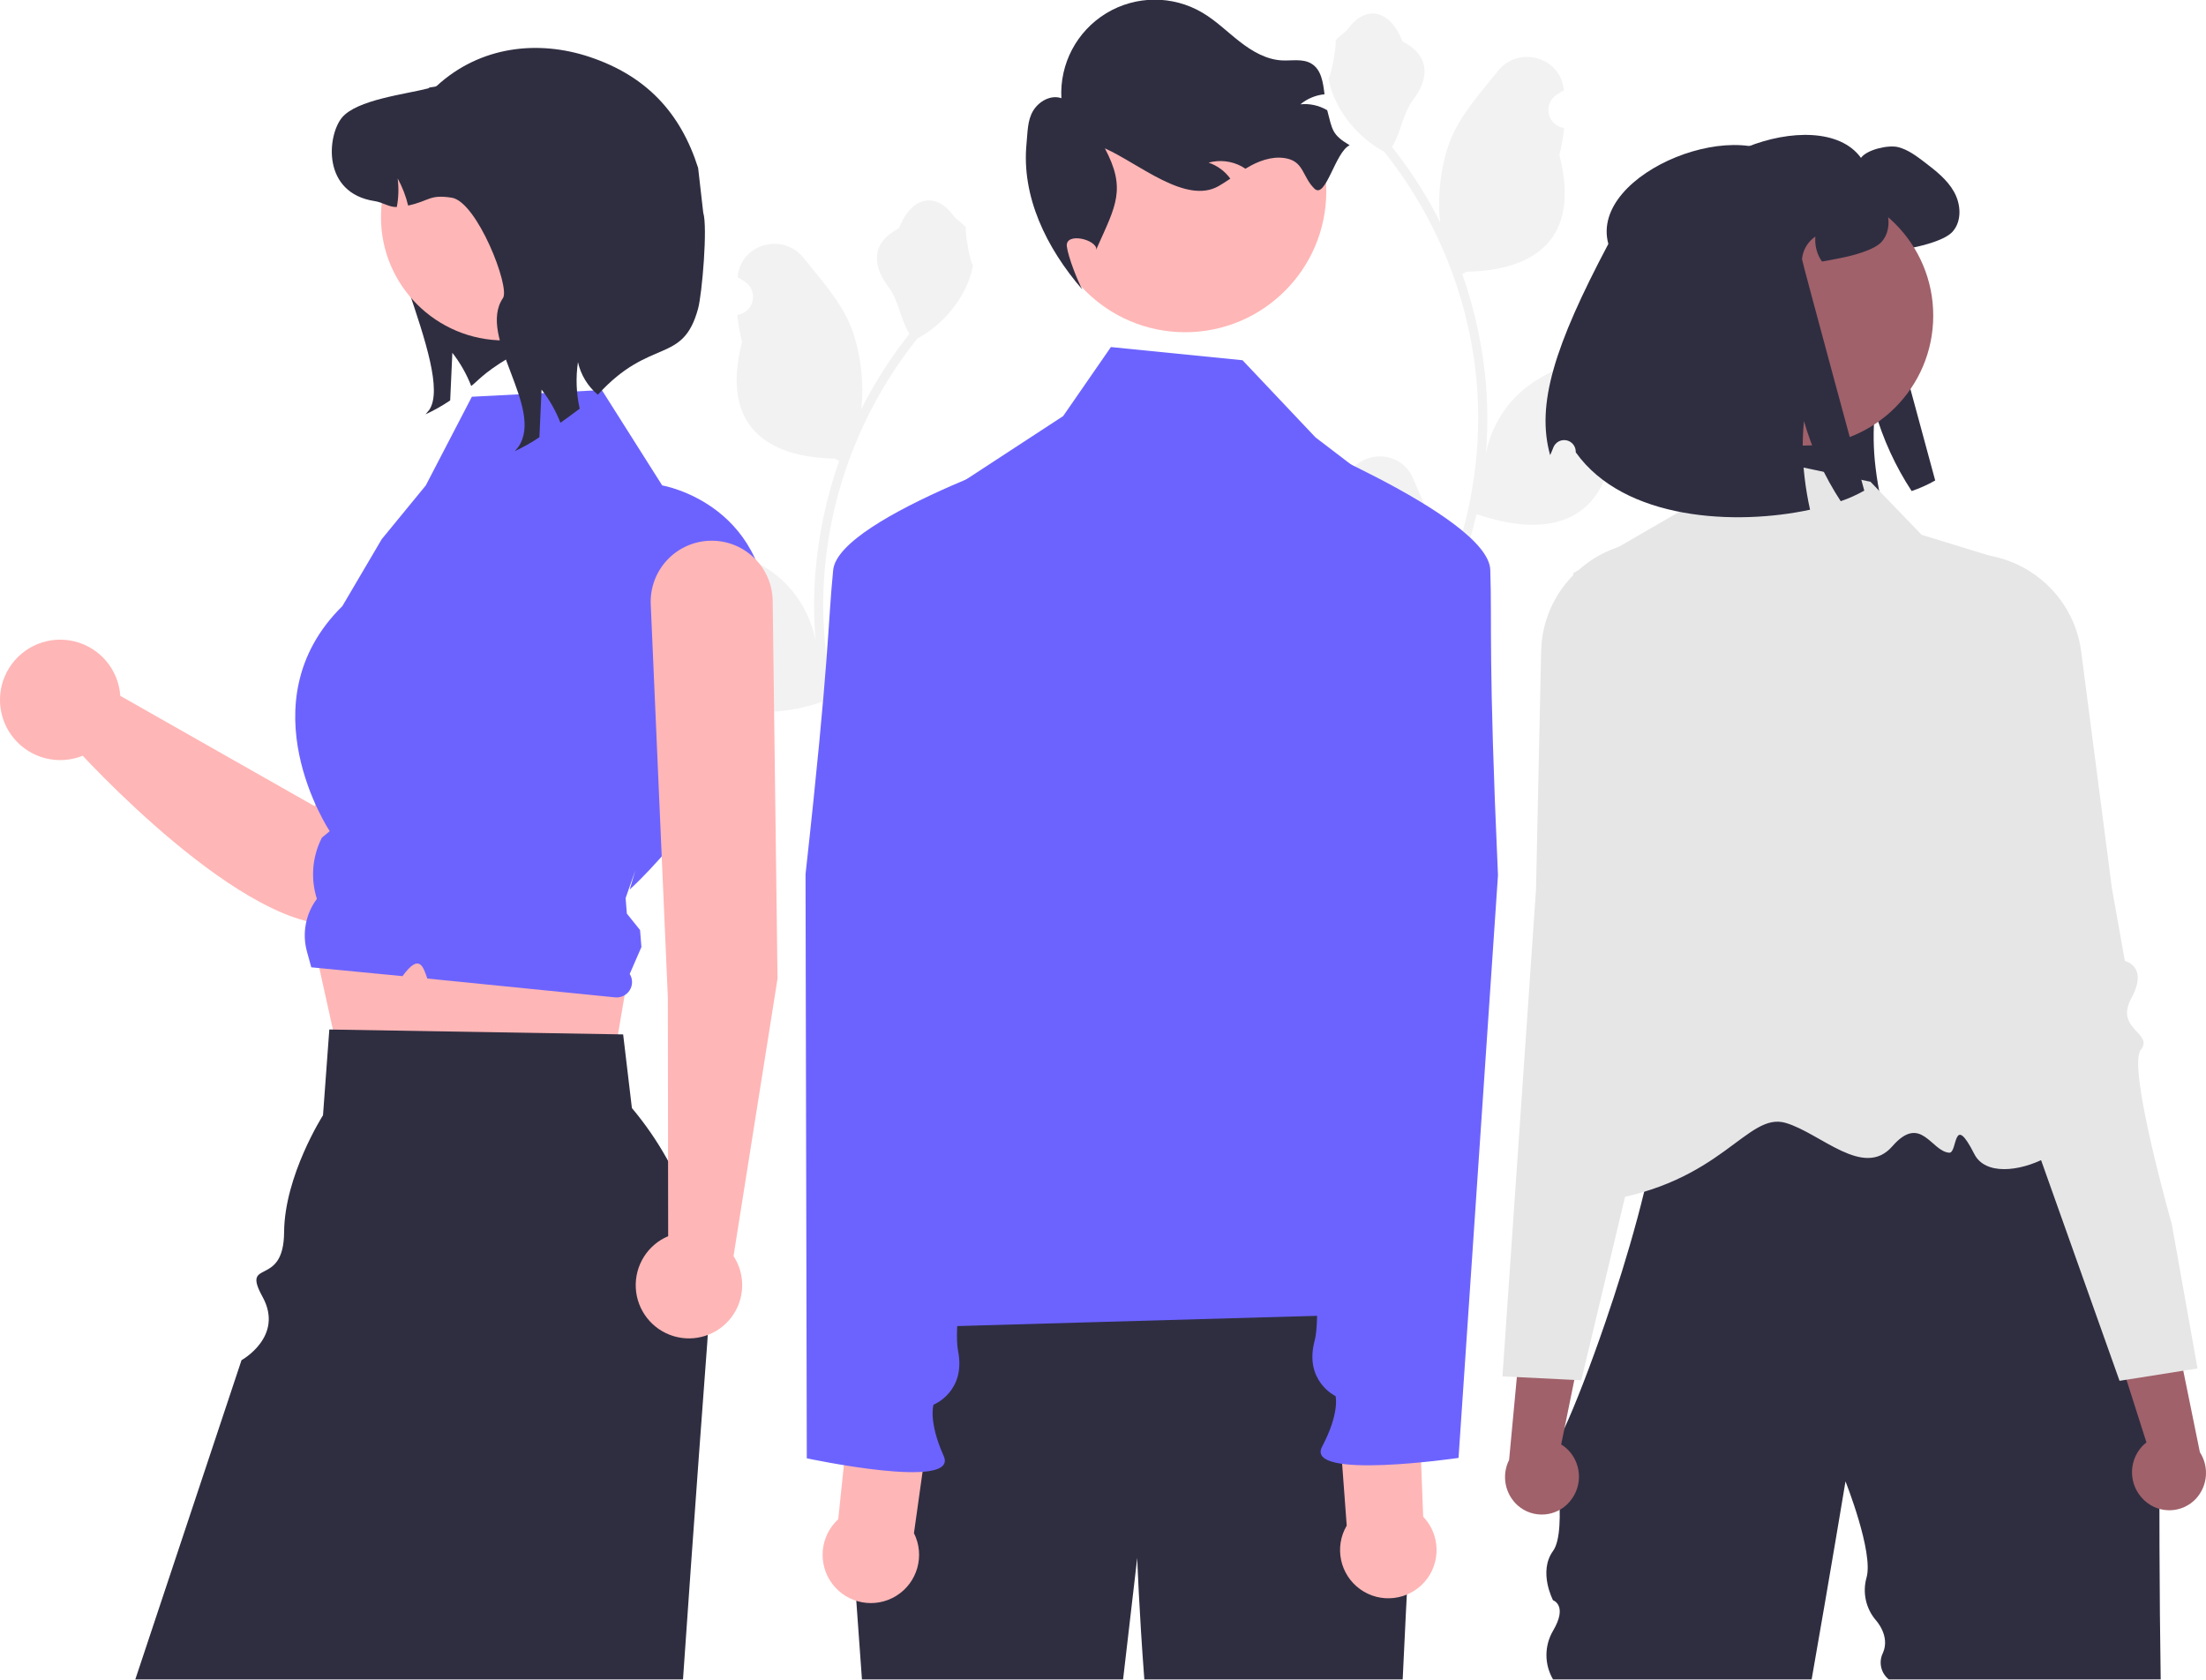
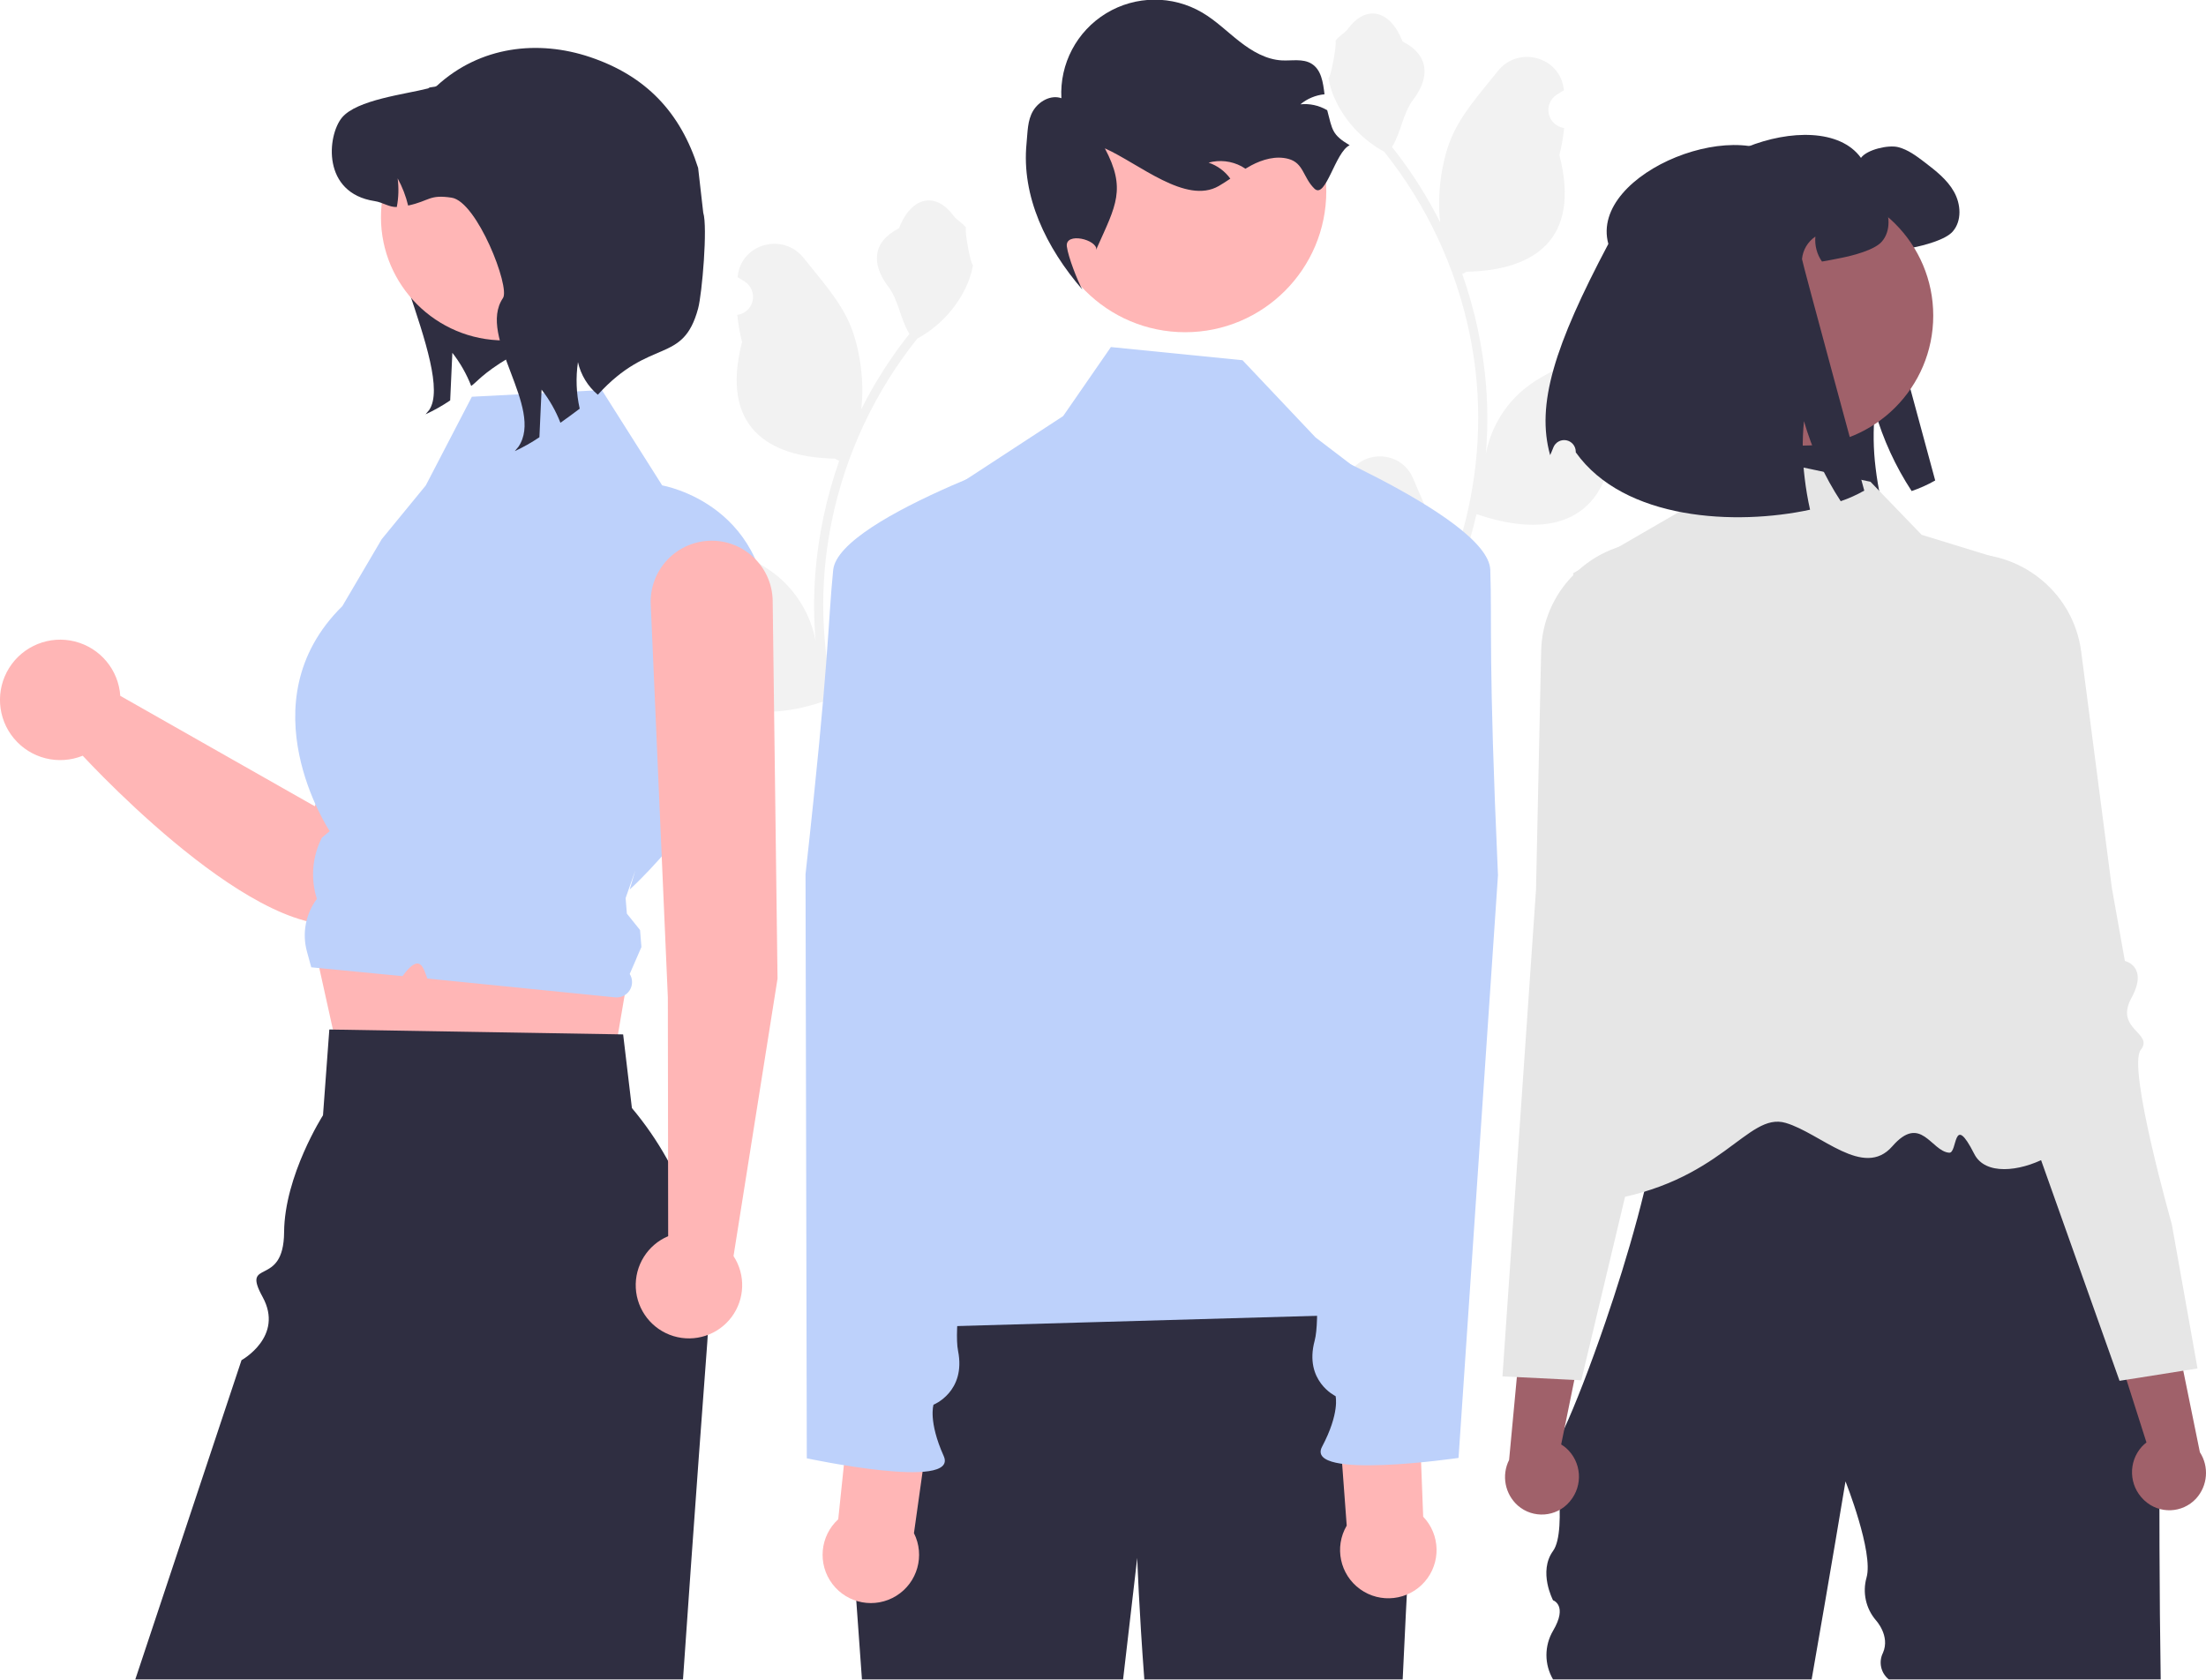
- <svg xmlns="http://www.w3.org/2000/svg" id="e33dabfc-d315-4892-8baf-51dedceacbe7" data-name="Layer 1" width="838" height="638.004" viewBox="0 0 838 638.004" class="injected-svg ClassicGrid__ImageFile-sc-td9pmq-4 fNAcXv grid_media">
+ <svg xmlns="http://www.w3.org/2000/svg" data-name="Layer 1" width="838" height="638.004" viewBox="0 0 838 638.004">
  <path d="M689.135,323.255a5.09,5.09,0,0,0,3.689-8.823c-.128-.51-.22-.876-.349-1.387q.069-.167.139-.333c4.686-11.174,20.569-11.097,25.215.094,4.124,9.933,9.375,19.882,10.668,30.384a40.44,40.44,0,0,1-.71,13.908,162.132,162.132,0,0,0,14.748-67.338,156.487,156.487,0,0,0-.971-17.458q-.804-7.128-2.231-14.154a164.01,164.01,0,0,0-32.525-69.512,43.648,43.648,0,0,1-18.153-18.834,33.294,33.294,0,0,1-3.028-9.098c.884.116,3.332-13.343,2.666-14.169,1.232-1.869,3.436-2.798,4.781-4.621,6.69-9.07,15.906-7.486,20.717,4.839,10.278,5.187,10.378,13.79,4.071,22.065-4.012,5.264-4.564,12.387-8.084,18.023.362.464.739.913,1.101,1.376a165.069,165.069,0,0,1,17.229,27.295c-1.369-10.691.652-23.571,4.097-31.873,3.921-9.46,11.271-17.427,17.744-25.605,7.774-9.823,23.717-5.536,25.086,6.916q.02.181.039.362-1.442.814-2.823,1.727a6.905,6.905,0,0,0,2.784,12.565l.141.022a68.701,68.701,0,0,1-1.811,10.272c8.303,32.111-9.623,43.807-35.219,44.332-.565.29-1.116.579-1.681.855a168.487,168.487,0,0,1,9.069,42.681,159.804,159.804,0,0,1-.116,25.802l.043-.304a42.227,42.227,0,0,1,14.415-24.383c11.093-9.113,26.766-12.468,38.734-19.793,5.761-3.526,13.143,1.031,12.138,7.71q-.024.16-.049.32a46.377,46.377,0,0,0-5.201,2.506q-1.442.814-2.823,1.727a6.905,6.905,0,0,0,2.784,12.565l.141.022c.101.014.188.029.29.044a68.76,68.76,0,0,1-12.648,19.805c-5.192,28.032-27.491,30.691-51.344,22.528h-.015a168.437,168.437,0,0,1-11.315,33.032H690.148c-.145-.449-.275-.913-.406-1.362a45.926,45.926,0,0,0,11.185-.666c-2.999-3.68-5.998-7.389-8.997-11.069a2.511,2.511,0,0,1-.188-.217c-1.521-1.883-3.057-3.752-4.578-5.636l-.001-.002a67.271,67.271,0,0,1,1.971-17.137Z" transform="translate(-181 -130.9981)" fill="#f2f2f2" />
  <path d="M818.913,219.81c-7.516-27.402,53.102-50.899,69.021-28.832,2.213-3.137,10.394-5.043,14.147-4.08s6.91,3.368,9.989,5.697c4.234,3.253,8.623,6.621,11.221,11.298,2.618,4.658,3.022,11.009-.5,15.051-2.791,3.214-11.029,5.293-15.225,6.14-2.926.597-5.389,1.078-7.506,1.424a14.352,14.352,0,0,1-2.502-9.489,11.648,11.648,0,0,0-5.081,8.546c-.058.712,23.655,87.96,23.655,87.96a51.72,51.72,0,0,1-8.95,4.023,112.545,112.545,0,0,1-13.954-30.411,97.453,97.453,0,0,0,.269,21.653,119.144,119.144,0,0,0,2.04,11.991c-28.178,6.082-70.56,4.081-88.999-21.788q-.005-.161-.009-.321a4.402,4.402,0,0,0-8.503-1.535c-.447,1.141-.859,2.129-1.226,2.915C791.428,280.843,798.376,258.613,818.913,219.81Z" transform="translate(-181 -130.9981)" fill="#2f2e41" />
  <path d="M770.963,679.207v.897A3.809,3.809,0,0,1,770.963,679.207Z" transform="translate(-181 -130.9981)" fill="#2f2e41" />
  <path d="M798.558,524.133a15.324,15.324,0,0,1,2.183-.424Q799.472,523.915,798.558,524.133Z" transform="translate(-181 -130.9981)" fill="#2f2e41" />
  <path d="M797.919,524.295c.194-.054.409-.109.639-.163C798.344,524.188,798.138,524.229,797.919,524.295Z" transform="translate(-181 -130.9981)" fill="#2f2e41" />
  <path d="M1001.79,768.998H898.504a8.213,8.213,0,0,1-2.211-10.115c2.822-6.471-2.708-12.384-2.708-12.384a17.567,17.567,0,0,1-3.54-16.191c2.737-9.558-7.988-36.535-7.988-36.535s-5.781,34.834-12.865,75.225H770.963a18.259,18.259,0,0,1,0-18.489c5.724-9.706,0-11.568,0-11.568s-5.724-10.862,0-18.748,0-40.088,0-40.088c.216,1.424,1.847-1.165,4.358-6.592,3.823-8.258,9.664-23.108,15.566-40.348,4.219-12.305,8.473-25.843,12.028-39.08h.009q1.398-5.216,2.649-10.337c1.631-6.696,3.029-13.202,4.09-19.311,2.304-13.159,3.063-24.463,1.294-31.814-1.467-6.118-4.677-9.492-10.216-8.914,2.968-.492,7.317-.958,12.676-1.398.966-.078,1.967-.155,3.003-.242,39.968-3.02,125.721-4.754,125.721-4.754L968.406,564.35l33.264,59.582S1000.764,703.86,1001.79,768.998Z" transform="translate(-181 -130.9981)" fill="#2f2e41" />
  <path d="M891.547,314.02,831.033,301.183l-12.015,24.185L778.556,348.794s26.082,106.641,25.933,121.64c-.378,38.079-61.306,123.44-15.285,116.874s55.369-34.073,70.143-29.724c13.324,3.923,29.594,21.372,40.486,8.892s14.728,1.931,21.616,2.429c3.273.237,1.302-15.759,9.537.497s51.904-5.626,37.104-20.427c-24.65-24.65-29.66-206.361-29.66-206.361l-27.441-8.443Z" transform="translate(-181 -130.9981)" fill="#e6e6e6" />
  <path d="M777.411,701.296a14.526,14.526,0,0,0-1.496-20.205,13.936,13.936,0,0,0-1.866-1.351l10.118-49.656-23.39-13.999-6.506,69.522a14.486,14.486,0,0,0,3.339,17.367,13.863,13.863,0,0,0,19.556-1.386Q777.29,701.443,777.411,701.296Z" transform="translate(-181 -130.9981)" fill="#a0616a" />
  <path d="M850.037,439.552c-.147-1.596-2.183-2.321-5.005-3.322a30.95,30.95,0,0,1-7.999-3.788c-6.247-4.513-3.788-9.233-.388-15.756.664-1.268,1.355-2.589,2.002-3.961,1.924-4.064-1.139-20.83-9.121-49.84-2.459-8.931-2.451-15.238-4.15-19.423-1.691-4.185-5.082-6.247-14.324-6.679a42.251,42.251,0,0,0-30.416,10.812c-.224.198-.457.414-.682.621q-.634.595-1.243,1.217a42.22,42.22,0,0,0-12.27,29.027l-.043,1.855-1.907,88.634-5.358,77.78-7.386,107.143,5.471.268L779.048,655.228l2.649.129,6.282-26.352,7.559-31.711,2.778-11.649,8.62-36.137,4.021-16.886,2.459-10.311L814.417,518.1l4.884-20.467c.112-.431,11.347-44.757,24.299-52.169C848.432,442.702,850.175,441.097,850.037,439.552Z" transform="translate(-181 -130.9981)" fill="#e6e6e6" />
  <path d="M995.355,700.768a14.526,14.526,0,0,1-.683-20.249,13.934,13.934,0,0,1,1.71-1.544L980.99,630.692l21.752-16.43,13.935,68.421a14.486,14.486,0,0,1-1.454,17.625,13.863,13.863,0,0,1-19.592.723Q995.491,700.901,995.355,700.768Z" transform="translate(-181 -130.9981)" fill="#a0616a" />
  <path d="M1005.996,596S989.031,536.312,994.205,529.85s-10.106-7.723-3.522-19.757-2.504-14.047-2.504-14.047l-4.932-27.669-8.817-67.961-.267-2.021-2.564-19.772a42.341,42.341,0,0,0-16.696-28.617c-.233-.178-.471-.35-.709-.521q-1.628-1.172-3.327-2.172a42.263,42.263,0,0,0-28.106-5.339c-18.286,2.848-12.595,9.667-15.56,27.935-4.819,29.703-6.07,46.697-3.72,50.536.792,1.293,1.624,2.53,2.417,3.717,4.083,6.129,7.034,10.551,1.305,15.718a31.251,31.251,0,0,1-7.544,4.616c-2.693,1.304-4.643,2.24-4.616,3.843.03,1.553,1.934,2.955,7.031,5.179,6.177,2.703,12.811,12.923,18.245,23.363a257.88,257.88,0,0,1,11.518,25.899L978.54,634.137l7.618,21.422,2.628-.416,21.58-3.421,5.412-.857Z" transform="translate(-181 -130.9981)" fill="#e6e6e6" />
  <circle cx="685.016" cy="119.908" r="49.37" fill="#a0616a" />
  <path d="M791.967,223.66c-7.516-27.402,53.102-50.899,69.021-28.832,2.213-3.137,10.394-5.043,14.147-4.08s6.91,3.368,9.989,5.697c4.234,3.253,8.623,6.621,11.221,11.298,2.618,4.658,3.022,11.009-.5,15.051-2.791,3.214-11.029,5.293-15.225,6.14-2.926.597-5.389,1.078-7.506,1.424a14.352,14.352,0,0,1-2.502-9.489,11.648,11.648,0,0,0-5.081,8.546c-.058.712,23.655,87.96,23.655,87.96a51.72,51.72,0,0,1-8.95,4.023,112.545,112.545,0,0,1-13.954-30.411,97.453,97.453,0,0,0,.269,21.653,119.142,119.142,0,0,0,2.04,11.991c-28.178,6.082-70.56,4.081-88.999-21.788q-.005-.161-.009-.321a4.402,4.402,0,0,0-8.503-1.535c-.447,1.141-.859,2.129-1.226,2.915C764.482,284.693,771.43,262.462,791.967,223.66Z" transform="translate(-181 -130.9981)" fill="#2f2e41" />
  <path d="M810.435,197.849" transform="translate(-181 -130.9981)" fill="#2f2e41" />
  <path d="M547.121,394.255a5.09,5.09,0,0,1-3.689-8.823c.128-.51.22-.876.349-1.387q-.069-.167-.139-.333c-4.686-11.174-20.569-11.097-25.215.094-4.124,9.933-9.375,19.882-10.668,30.384a40.44,40.44,0,0,0,.71,13.908A162.132,162.132,0,0,1,493.721,360.76a156.49,156.49,0,0,1,.971-17.458q.804-7.128,2.231-14.154a164.01,164.01,0,0,1,32.525-69.512,43.648,43.648,0,0,0,18.153-18.834,33.295,33.295,0,0,0,3.028-9.098c-.884.116-3.332-13.343-2.666-14.169-1.232-1.869-3.436-2.798-4.781-4.621-6.69-9.07-15.906-7.486-20.717,4.839-10.278,5.187-10.378,13.79-4.071,22.065,4.012,5.264,4.564,12.387,8.084,18.023-.362.464-.739.913-1.101,1.376a165.069,165.069,0,0,0-17.229,27.295c1.369-10.691-.652-23.571-4.097-31.873-3.921-9.46-11.271-17.427-17.744-25.605-7.774-9.823-23.717-5.536-25.086,6.916q-.02.181-.039.362,1.442.814,2.823,1.727a6.905,6.905,0,0,1-2.784,12.565l-.141.022a68.7,68.7,0,0,0,1.811,10.272c-8.303,32.111,9.623,43.807,35.219,44.332.565.29,1.116.579,1.681.855a168.487,168.487,0,0,0-9.069,42.681,159.804,159.804,0,0,0,.116,25.802l-.043-.304A42.227,42.227,0,0,0,476.379,349.88c-11.093-9.113-26.766-12.468-38.734-19.793-5.761-3.526-13.143,1.031-12.138,7.71q.024.16.049.32a46.378,46.378,0,0,1,5.201,2.506q1.442.814,2.823,1.727a6.905,6.905,0,0,1-2.784,12.565l-.141.022c-.101.014-.188.029-.29.044A68.76,68.76,0,0,0,443.014,374.784c5.192,28.032,27.491,30.691,51.344,22.528h.015a168.437,168.437,0,0,0,11.315,33.032H546.108c.145-.449.275-.913.406-1.362a45.926,45.926,0,0,1-11.185-.666c2.999-3.68,5.998-7.389,8.997-11.069a2.513,2.513,0,0,0,.188-.217c1.521-1.883,3.057-3.752,4.578-5.636l.001-.002a67.271,67.271,0,0,0-1.971-17.137Z" transform="translate(-181 -130.9981)" fill="#f2f2f2" />
  <path d="M358.516,190.979c-.917,2.138-29.204,1.909-30.5,3.812-9.989,14.697,26.018,77.23,16.03,91.946l-1.392,1.658a65.757,65.757,0,0,0,9.36-5.28c.267-6.024.534-12.066.82-18.09a49.721,49.721,0,0,1,7.167,12.6c2.326-1.639,4.233-4.678,14.201-10.656A62.515,62.515,0,0,1,388.017,255.598Z" transform="translate(-181 -130.9981)" fill="#2f2e41" />
  <path d="M379.057,311.43a23.428,23.428,0,0,0-35.493,13.858L300.578,437.291,226.69,395.343a22.875,22.875,0,1,0-14.272,22.752c15.56,16.607,83.019,84.696,110.946,58.092,23.474-22.362,57.351-109.029,65.505-138.957A23.43,23.43,0,0,0,379.057,311.43Z" transform="translate(-181 -130.9981)" fill="#ffb6b6" />
  <polygon points="117.341 349.883 130.906 411.195 230.098 420.167 239.214 366.781 117.341 349.883" fill="#ffb6b6" />
  <path d="M449.858,638.108c-.045.879-.1,1.749-.163,2.628-.951,12.704-2.039,27.356-3.217,43.413-1.858,25.48-3.933,54.495-6.026,84.85H232.397l40.35-121.282s16.293-8.97,7.998-24.039,8.026-3.061,8.178-24.581,14.777-44.415,14.777-44.415l2.401-32.584,1.368.027,108.273,1.803,1.975.036,3.325,27.972A123.668,123.668,0,0,1,449.858,638.108Z" transform="translate(-181 -130.9981)" fill="#2f2e41" />
-   <path d="M360.25,281.716l49.373-2.543,22.932,36.236s43.148,7.214,40.157,58.058-52.498,95.46-52.498,95.46l2.116-7.255-3.675,10.502.471,5.897,5.014,6.245.516,6.458-4.442,10.219v0a5.839,5.839,0,0,1-5.536,8.9l-71.34-7.149c-1.624-4.468-2.927-9.814-9.438-.914l-6.72-.651-27.936-2.707-1.644-5.99a23.205,23.205,0,0,1,3.775-20.015v0a30.607,30.607,0,0,1,1.771-22.981l.134-.268,2.967-2.473s-32.457-48.762,4.803-85.488l14.954-25.422,16.732-20.414Z" transform="translate(-181 -130.9981)" fill="#6c63ff" />
+   <path d="M360.25,281.716l49.373-2.543,22.932,36.236s43.148,7.214,40.157,58.058-52.498,95.46-52.498,95.46l2.116-7.255-3.675,10.502.471,5.897,5.014,6.245.516,6.458-4.442,10.219v0a5.839,5.839,0,0,1-5.536,8.9l-71.34-7.149c-1.624-4.468-2.927-9.814-9.438-.914l-6.72-.651-27.936-2.707-1.644-5.99a23.205,23.205,0,0,1,3.775-20.015v0a30.607,30.607,0,0,1,1.771-22.981l.134-.268,2.967-2.473s-32.457-48.762,4.803-85.488l14.954-25.422,16.732-20.414Z" transform="translate(-181 -130.9981)" fill="#bdd1fb" />
  <circle cx="191.538" cy="82.509" r="46.819" fill="#ffb6b6" />
  <path d="M408.097,280.953a22.548,22.548,0,0,1-7.549-12.391,48.446,48.446,0,0,0,.667,17.69c-2.535,1.906-4.994,3.717-7.32,5.357a49.721,49.721,0,0,0-7.167-12.6c-.286,6.024-.553,12.066-.82,18.09a65.755,65.755,0,0,1-9.36,5.28l1.392-1.658c9.989-14.716-15.86-41.804-5.871-56.501,2.802-4.118-9.855-36.657-19.501-38.125-8.578-1.296-8.216,1.182-16.527,2.993a41.589,41.589,0,0,0-3.984-10.313,34.075,34.075,0,0,1-.324,10.866c-2.955.114-5.279-1.768-8.426-2.249-20.073-3.069-18.033-24.781-12.448-31.663,5.604-6.862,24.209-8.921,32.787-11.152.782-.762,2.554-.286,3.336-1.01,16.439-15.045,38.426-17.537,58.212-10.868,21.1,7.111,34.256,20.875,41.008,42.092l1.937,16.98c1.737,5.46-.448,30.862-1.937,36.395C440.417,269.672,428.096,258.936,408.097,280.953Z" transform="translate(-181 -130.9981)" fill="#2f2e41" />
  <path d="M476.363,502.769l-1.843-143.553a23.173,23.173,0,0,0-23.17-22.807h-0a23.173,23.173,0,0,0-23.14,24.402l6.486,149.058.123,90.739a20.222,20.222,0,1,0,24.827,7.561Z" transform="translate(-181 -130.9981)" fill="#ffb6b6" />
  <path d="M718,688.492s-2.85,51.27-4.16,80.51H615.7c-2.02-26.61-2.7-46.16-2.7-46.16l-5.37,46.16h-99.2l-6.15-85.49,29.72-73.67s161.06-11.17,176,3C722.93,627.002,718,688.492,718,688.492Z" transform="translate(-181 -130.9981)" fill="#2f2e41" />
  <circle cx="450.216" cy="72.599" r="53.607" fill="#ffb6b6" />
  <path d="M693.7,186.178c-5.506,2.511-9.074,20.694-13.402,16.467s-4.039-9.729-9.874-11.289c-4.712-1.265-9.783.181-14.08,2.461-.767.402-1.511.84-2.236,1.275-.479-.32-.955-.621-1.466-.898a17.033,17.033,0,0,0-12.537-1.41,16.713,16.713,0,0,1,8.259,6.087c-1.438.964-2.895,1.93-4.386,2.787-12.45,7.185-30.166-8.438-43.271-14.307,8.209,15.404,4.167,21.784-2.961,37.715l-.246.907c.405-3.993-11.95-6.968-11.234-1.348.509,3.991,3.962,12.861,5.897,16.384-13.778-15.932-23.194-35.428-21.207-55.54.432-4.225.302-8.683,2.481-12.35,2.181-3.648,6.729-6.208,10.753-4.817a35.542,35.542,0,0,1,53.507-32.524c5.145,3.019,9.44,7.288,14.155,10.971,4.715,3.683,10.151,6.893,16.13,7.197,3.793.183,7.921-.743,11.18,1.221,3.775,2.28,4.421,7.052,4.988,11.645a17.014,17.014,0,0,0-9.167,3.815,16.648,16.648,0,0,1,10.022,2.15,1.036,1.036,0,0,1,.164.093C687.164,180.461,686.96,182.144,693.7,186.178Z" transform="translate(-181 -130.9981)" fill="#2f2e41" />
-   <path d="M508.668,635.777c45.651-53.435,30.231-121.4,12.113-190.008l3.448-101.354a31.004,31.004,0,0,1,14.029-24.902L584.861,289.068,603,262.842l50,5,27.726,29.322,30.691,23.43a50.843,50.843,0,0,1,18.792,51.39L700.839,504.804s12.284,68.855,4.789,76.46-26.808.004-11.493,8.54c18.38,10.245,35.092,8.354,25.791,17.655s2.47,22.232,2.47,22.232Z" transform="translate(-181 -130.9981)" fill="#6c63ff" />
+   <path d="M508.668,635.777c45.651-53.435,30.231-121.4,12.113-190.008l3.448-101.354a31.004,31.004,0,0,1,14.029-24.902L584.861,289.068,603,262.842l50,5,27.726,29.322,30.691,23.43a50.843,50.843,0,0,1,18.792,51.39L700.839,504.804s12.284,68.855,4.789,76.46-26.808.004-11.493,8.54c18.38,10.245,35.092,8.354,25.791,17.655s2.47,22.232,2.47,22.232Z" transform="translate(-181 -130.9981)" fill="#bdd1fb" />
  <path d="M528.186,713.436l7.611-54.221-30.367-8.669-6.007,57.612a18.329,18.329,0,1,0,28.763,5.278Z" transform="translate(-181 -130.9981)" fill="#ffb6b6" />
-   <path d="M586,298.842s-86.438,28.133-88.499,48.717S496.123,380.745,487,463.115l.481,221.883s57.952,12.408,52.008-.859-3.869-19.507-3.869-19.507,12.425-4.903,9.315-20.479,12.487-92.768,12.487-92.768L567.266,412.946Z" transform="translate(-181 -130.9981)" fill="#6c63ff" />
+   <path d="M586,298.842s-86.438,28.133-88.499,48.717S496.123,380.745,487,463.115l.481,221.883s57.952,12.408,52.008-.859-3.869-19.507-3.869-19.507,12.425-4.903,9.315-20.479,12.487-92.768,12.487-92.768L567.266,412.946Z" transform="translate(-181 -130.9981)" fill="#bdd1fb" />
  <path d="M692.581,710.565l-4.05-54.602,30.869-6.666,2.228,57.881a18.329,18.329,0,1,1-29.047,3.387Z" transform="translate(-181 -130.9981)" fill="#ffb6b6" />
-   <path d="M661.99,293.078s84.415,33.723,85.126,54.398-.795,33.205,2.925,115.995l-14.983,221.377s-58.639,8.593-51.841-4.256,5.136-19.213,5.136-19.213-12.078-5.705-7.956-21.045S674,546.949,674,546.949l-.774-138.786Z" transform="translate(-181 -130.9981)" fill="#6c63ff" />
+   <path d="M661.99,293.078s84.415,33.723,85.126,54.398-.795,33.205,2.925,115.995l-14.983,221.377s-58.639,8.593-51.841-4.256,5.136-19.213,5.136-19.213-12.078-5.705-7.956-21.045S674,546.949,674,546.949l-.774-138.786Z" transform="translate(-181 -130.9981)" fill="#bdd1fb" />
</svg>
